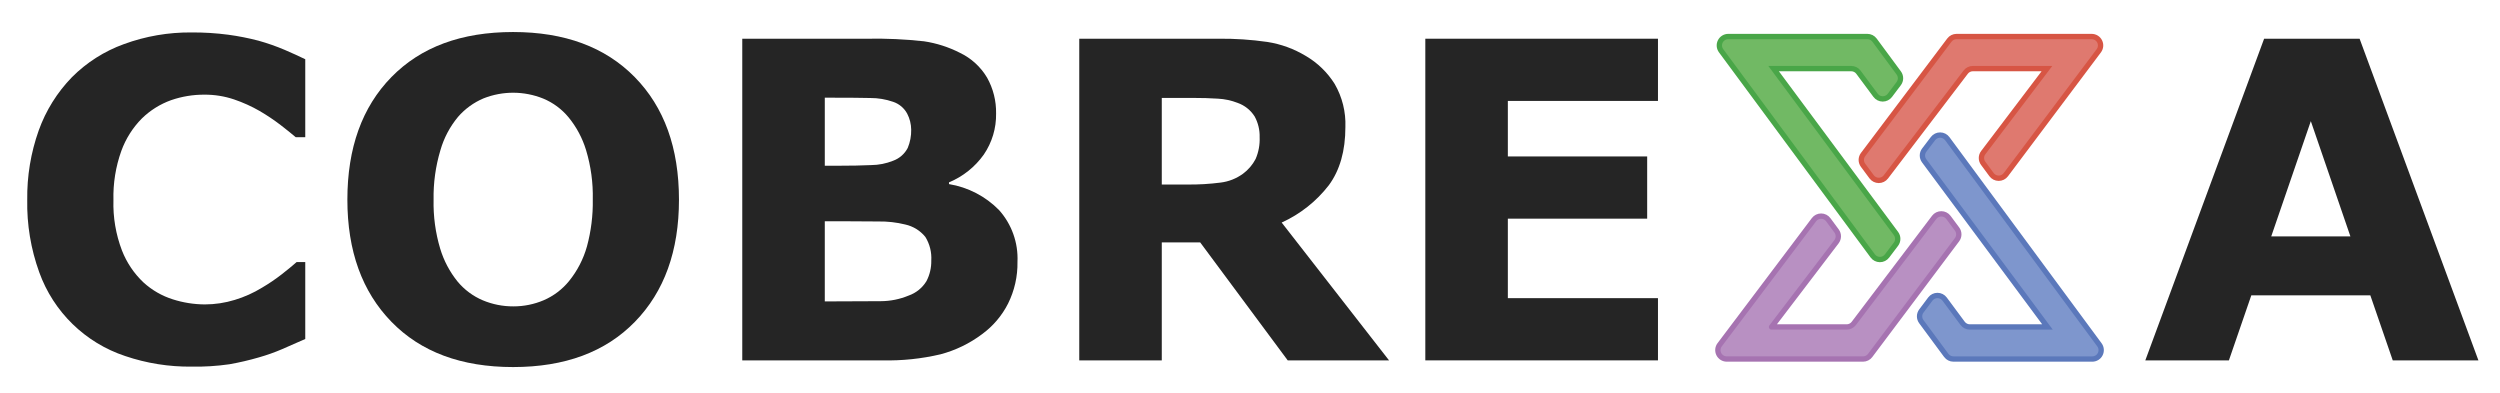
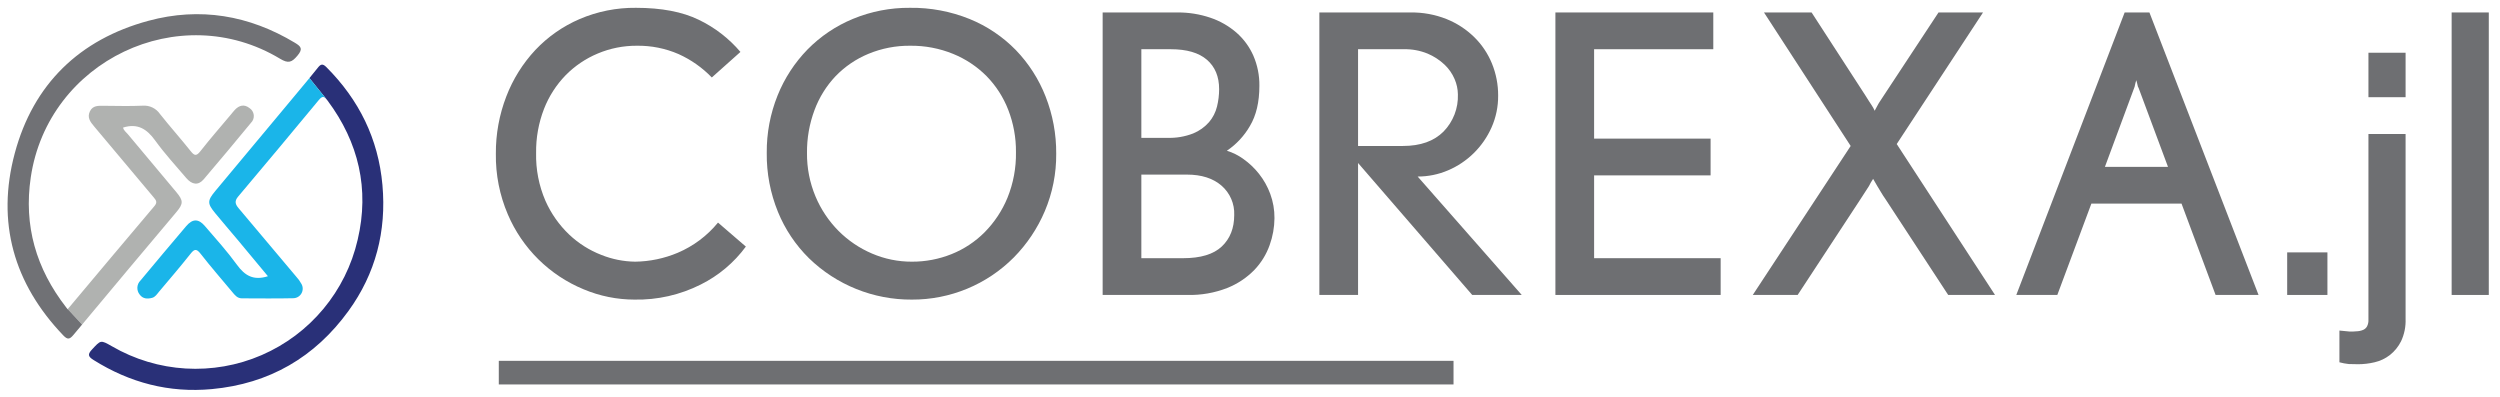
- <svg xmlns="http://www.w3.org/2000/svg" viewBox="0 0 469.024 73.55">
+ <svg xmlns="http://www.w3.org/2000/svg" viewBox="0 0 846.765 134.258">
+   <rect y="-230.836" width="1200.779" height="359.317" style="fill: none" />
  <g>
-     <path d="M35.912,68.784A37.498,37.498,0,0,1,23.49,66.798a25.734,25.734,0,0,1-16.13-15.725,37.821,37.821,0,0,1-2.25-13.576,37.42,37.42,0,0,1,2.148-13.01A27.79,27.79,0,0,1,13.5,14.478a26.445,26.445,0,0,1,9.747-6.201A35.791,35.791,0,0,1,35.952,6.088a50.12,50.12,0,0,1,6.869.426,47.589,47.589,0,0,1,5.654,1.114A40.24,40.24,0,0,1,53.4,9.351q2.208.952,3.87,1.763v14.63H55.486q-1.135-.967-2.857-2.298a37.887,37.887,0,0,0-3.911-2.621,27.158,27.158,0,0,0-4.823-2.178,17.063,17.063,0,0,0-5.552-.887,18.822,18.822,0,0,0-6.241,1.031,15.19,15.19,0,0,0-5.471,3.418,16.773,16.773,0,0,0-3.87,6.106,25.473,25.473,0,0,0-1.479,9.222,24.465,24.465,0,0,0,1.601,9.464,16.478,16.478,0,0,0,4.033,5.985,14.732,14.732,0,0,0,5.512,3.175,20.015,20.015,0,0,0,5.998.951,19.146,19.146,0,0,0,5.613-.847,21.836,21.836,0,0,0,5.127-2.299,33.871,33.871,0,0,0,3.688-2.5q1.702-1.33,2.796-2.298H57.27V63.597q-2.27,1.012-4.336,1.904a35.538,35.538,0,0,1-4.336,1.54,52.304,52.304,0,0,1-5.552,1.297A44.396,44.396,0,0,1,35.912,68.784Z" style="fill: #252525" />
-     <path d="M127.382,37.456q0,14.429-8.268,22.918-8.268,8.492-22.858,8.49-14.55,0-22.817-8.49t-8.268-22.918q0-14.549,8.268-22.999T96.257,6.007q14.508,0,22.817,8.45Q127.381,22.906,127.382,37.456ZM106.754,52.736a18.066,18.066,0,0,0,3.364-6.505,31.626,31.626,0,0,0,1.094-8.815,29.745,29.745,0,0,0-1.256-9.24,17.952,17.952,0,0,0-3.283-6.16,12.291,12.291,0,0,0-4.762-3.525,15.111,15.111,0,0,0-11.186-.041,13.06,13.06,0,0,0-4.802,3.486,17.153,17.153,0,0,0-3.303,6.261,30.468,30.468,0,0,0-1.276,9.261,29.803,29.803,0,0,0,1.236,9.18,18.142,18.142,0,0,0,3.262,6.18,12.457,12.457,0,0,0,4.742,3.526,14.66,14.66,0,0,0,5.714,1.135,14.443,14.443,0,0,0,5.714-1.155A12.504,12.504,0,0,0,106.754,52.736Z" style="fill: #252525" />
-     <path d="M190.888,49.128a16.932,16.932,0,0,1-1.763,7.822,16.131,16.131,0,0,1-4.843,5.714,22.623,22.623,0,0,1-7.842,3.81,43.192,43.192,0,0,1-10.841,1.135H139.256V7.263h23.425a83.326,83.326,0,0,1,10.679.486,21.945,21.945,0,0,1,6.707,2.148,11.885,11.885,0,0,1,5.126,4.681,13.264,13.264,0,0,1,1.682,6.708,13.245,13.245,0,0,1-2.31,7.72,15.135,15.135,0,0,1-6.525,5.208v.324a17.017,17.017,0,0,1,9.382,4.863A13.631,13.631,0,0,1,190.888,49.128ZM170.949,24.325a6.656,6.656,0,0,0-.75-2.999,4.666,4.666,0,0,0-2.654-2.229,12.897,12.897,0,0,0-4.235-.709q-2.533-.06-7.112-.06h-1.459V31.093H157.17q3.687,0,6.282-.121a11.258,11.258,0,0,0,4.093-.81,5.012,5.012,0,0,0,2.756-2.411A8.477,8.477,0,0,0,170.949,24.325Zm3.769,24.56a7.566,7.566,0,0,0-1.113-4.438,6.744,6.744,0,0,0-3.781-2.331,19.718,19.718,0,0,0-5.015-.566q-3.196-.041-6.674-.041H154.738V56.544H155.87q6.552,0,9.383-.04a13.711,13.711,0,0,0,5.218-1.054,6.376,6.376,0,0,0,3.336-2.695A7.997,7.997,0,0,0,174.718,48.885Z" style="fill: #252525" />
-     <path d="M260.596,67.609H241.588L225.17,45.481h-7.209v22.128H202.479V7.263h26.099a60,60,0,0,1,9.201.608,19.858,19.858,0,0,1,7.213,2.634,15.743,15.743,0,0,1,5.41,5.249,15.036,15.036,0,0,1,2.006,8.085q0,6.687-3.1,10.902a23.398,23.398,0,0,1-8.855,7.011ZM236.321,25.743a7.685,7.685,0,0,0-.934-3.891A6.248,6.248,0,0,0,232.186,19.3a11.799,11.799,0,0,0-3.688-.79q-2.109-.142-4.904-.142h-5.633v16.251h4.782a44.736,44.736,0,0,0,6.242-.364,8.949,8.949,0,0,0,4.215-1.662,8.099,8.099,0,0,0,2.371-2.776A9.312,9.312,0,0,0,236.321,25.743Z" style="fill: #252525" />
-     <path d="M311.051,67.609H267.404V7.263H311.051V18.935H282.885v10.416h26.141V41.023H282.885V55.937h28.166Z" style="fill: #252525" />
-     <path d="M464.974,67.609H448.902l-4.204-12.199h-22.331l-4.204,12.199H402.481l22.29-60.346h17.913ZM440.957,44.346l-7.424-21.619-7.426,21.619Z" style="fill: #252525" />
-   </g>
-   <g>
-     <path d="M358.057,57.096l3.773-5.027,1.927-2.567,3.401-4.531a1.671,1.671,0,0,0,.005-1.999l-1.617-2.179a1.671,1.671,0,0,0-2.674-.014l-2.203,2.906-2.557,3.374L354.328,52.05l-6.54,8.629a1.671,1.671,0,0,1-1.332.662H332.357l12.191-15.998a1.671,1.671,0,0,0,.015-2.006l-1.562-2.113a1.671,1.671,0,0,0-2.679-.013l-17.697,23.47A1.671,1.671,0,0,0,323.96,67.357h25.561a1.671,1.671,0,0,0,1.337-.668l1.42-1.893Z" style="fill: #b890c2;stroke: #a673b1;stroke-linejoin: round" />
-     <path d="M362.349,21.981h0l6.44-8.452a1.671,1.671,0,0,1,1.329-.658H384.026l-11.95,15.765a1.671,1.671,0,0,0-.013,2.002l1.567,2.123a1.671,1.671,0,0,0,2.682.011l5.761-7.676L393.755,9.528a1.671,1.671,0,0,0-1.337-2.675H367.06a1.671,1.671,0,0,0-1.335.665l-7.101,9.417-8.971,11.897-.122.162a1.671,1.671,0,0,0-.008,2.002l1.613,2.174a1.671,1.671,0,0,0,2.672.017l4.775-6.266,3.765-4.941" style="fill: #df796f;stroke: #d75544;stroke-miterlimit: 10" />
-     <path d="M365.901,36.782h0L369.58,41.741,384.123,61.34H369.55a1.671,1.671,0,0,1-1.342-.675l-3.381-4.557a1.671,1.671,0,0,0-2.679-.007l-1.684,2.244a1.671,1.671,0,0,0-.007,1.997l4.684,6.338a1.671,1.671,0,0,0,1.344.678H392.531a1.671,1.671,0,0,0,1.345-2.664l-20.588-27.892h0l-3.651-4.947-4.31-5.839a1.671,1.671,0,0,0-2.674-.02l-1.648,2.163a1.671,1.671,0,0,0-.013,2.009Z" style="fill: #7e96cd;stroke: #5b78bb;stroke-miterlimit: 10" />
-     <path d="M350.775,37.17l-3.674-4.951L332.745,12.871h14.572a1.671,1.671,0,0,1,1.342.675l3.218,4.337a1.671,1.671,0,0,0,2.677.01l1.663-2.206a1.671,1.671,0,0,0,.01-1.999l-4.544-6.156a1.671,1.671,0,0,0-1.345-.679h-26.1a1.671,1.671,0,0,0-1.344,2.665L343.35,37.195l3.647,4.934,2.685,3.633,1.035,1.4.604.818.024.033a1.671,1.671,0,0,0,2.676.016l1.674-2.209a1.671,1.671,0,0,0,.01-2.006l-4.93-6.644Z" style="fill: #71b964;stroke: #49a648;stroke-miterlimit: 10" />
+     <g>
+       <path d="M22.948,104.687l-.52-.561c.16.205.308.414.47.619Z" style="fill: none" />
+       <path d="M59.706,65.052c-5.46-6.527-10.944-13.033-16.386-19.575-.617-.742-1.519-1.373-1.619-2.275,4.923-1.53,8.055.508,10.831,4.357,3.215,4.458,6.965,8.534,10.539,12.727,1.983,2.327,4.099,2.57,5.893.477,5.41-6.313,10.715-12.716,16.012-19.125a3.23,3.23,0,0,0-.527-5.074c-1.722-1.331-3.442-.918-4.895.632-.462.493-.875,1.032-1.31,1.551-3.477,4.15-7.048,8.227-10.386,12.486-1.402,1.789-2.065,1.479-3.316-.094-3.369-4.237-6.989-8.274-10.348-12.519A6.499,6.499,0,0,0,48.29,35.795c-4.344.203-8.705.061-13.058.038-1.859-.01-3.794-.177-4.782,1.882-1.018,2.121.179,3.623,1.485,5.168,6.738,7.975,13.415,16.001,20.138,23.989.81.963,1.318,1.645.242,2.913C42.578,81.267,32.92,92.814,22.948,104.687l4.86,5.244Q43.727,90.835,59.75,71.825C62.139,68.976,62.129,67.947,59.706,65.052Z" style="fill: #b0b2b0" />
+       <path d="M22.898,104.746c-.163-.205-.311-.413-.47-.619l-.089-.096.089.096C12.181,90.952,8.005,76.396,10.419,60.073c5.84-39.49,50.328-60.702,84.429-40.183,2.819,1.696,3.967,1.26,5.9-1.042,1.894-2.256,1.284-3.074-.849-4.357C84.376,5.151,67.709,2.333,50.296,7.038,26.9,13.359,11.269,28.521,5.001,51.911-1.255,75.256,4.628,96.043,21.44,113.608c1.448,1.513,2.162,1.361,3.467-.209.964-1.159,1.936-2.311,2.901-3.469l-4.86-5.244Z" style="fill: #707175" />
+       <g>
+         <path d="M110.939,34.057c-.151-.202-.291-.375-.428-.531Z" style="fill: none" />
+         <path d="M129.534,62.655c-1.4-15.661-7.942-28.868-19.013-39.943-1.258-1.258-1.914-.992-2.9.263-.921,1.173-1.87,2.324-2.818,3.476l5.708,7.075c.137.155.277.329.428.531,10.569,14.17,14.242,29.997,10.208,47.132a56.35,56.35,0,0,1-83.28,36.071c-3.828-2.181-3.723-2.083-6.688,1.091-1.58,1.692-1.339,2.428.537,3.602,12.28,7.689,25.559,11.182,40.036,9.838,19.435-1.804,34.874-10.752,46.275-26.466C127.239,92.628,130.931,78.286,129.534,62.655Z" style="fill: #293078" />
+         <path d="M100.25,31.931Q86.602,48.294,72.951,64.655c-2.765,3.327-2.756,4.267-.08,7.524,2.515,3.062,5.115,6.054,7.657,9.094,3.384,4.047,6.748,8.11,10.218,12.285-4.886,1.57-7.831-.219-10.46-3.837-3.345-4.603-7.178-8.858-10.903-13.176-2.163-2.507-4.137-2.501-6.308.037-5.216,6.095-10.335,12.274-15.49,18.422a3.548,3.548,0,0,0-.268,4.773c1.074,1.473,2.632,1.524,4.199,1.108,1.077-.286,1.671-1.278,2.349-2.085,3.545-4.218,7.147-8.393,10.566-12.713,1.305-1.649,1.993-2.095,3.51-.144,3.438,4.422,7.141,8.637,10.72,12.949.875,1.054,1.705,2.155,3.251,2.157,5.804.01,11.611.099,17.413-.038a3.24,3.24,0,0,0,2.799-4.809,12.482,12.482,0,0,0-1.857-2.573Q90.579,82.073,80.844,70.554c-1.153-1.358-1.497-2.418-.193-3.963Q94.395,50.299,107.983,33.877c1.104-1.336,1.721-1.27,2.528-.35l-5.708-7.075Q102.539,29.201,100.25,31.931Z" style="fill: #1ab5e9" />
+       </g>
+     </g>
+     <g style="isolation: isolate">
+       <g style="isolation: isolate">
+         <path d="M237.356,96.364a47.766,47.766,0,0,1-22.479,5.112,44.513,44.513,0,0,1-17.171-3.474,47.66,47.66,0,0,1-25.69-25.362,50.275,50.275,0,0,1-4.064-20.579,52.763,52.763,0,0,1,3.539-19.398,48.421,48.421,0,0,1,9.83-15.729A45.132,45.132,0,0,1,196.33,6.448a47.202,47.202,0,0,1,19.071-3.801q12.976,0,21.299,4.064A42.865,42.865,0,0,1,250.791,17.59l-9.699,8.65a36.485,36.485,0,0,0-11.273-7.93,34.278,34.278,0,0,0-14.156-2.818A33.6,33.6,0,0,0,202.49,18.114a33.219,33.219,0,0,0-10.879,7.34,34.139,34.139,0,0,0-7.34,11.403,39.731,39.731,0,0,0-2.687,14.942,38.618,38.618,0,0,0,3.146,16.188,35.812,35.812,0,0,0,8.06,11.469A33.408,33.408,0,0,0,203.67,86.337a31.878,31.878,0,0,0,11.469,2.294,38.413,38.413,0,0,0,14.418-3.015,35.493,35.493,0,0,0,13.632-10.224l9.438,8.127A42.464,42.464,0,0,1,237.356,96.364Z" style="fill: #6e6f72" />
+         <path d="M357.745,52.061A48.701,48.701,0,0,1,353.879,71.526a50.346,50.346,0,0,1-10.486,15.663,48.407,48.407,0,0,1-34.537,14.287A49.54,49.54,0,0,1,273.99,87.451,46.955,46.955,0,0,1,263.504,71.788a51.371,51.371,0,0,1-3.801-19.988,50.939,50.939,0,0,1,3.67-19.464,47.926,47.926,0,0,1,10.158-15.598,46.435,46.435,0,0,1,15.4-10.355A49.339,49.339,0,0,1,308.2,2.647a52.125,52.125,0,0,1,20.25,3.801,46.307,46.307,0,0,1,15.598,10.486,47.659,47.659,0,0,1,10.093,15.729A51.928,51.928,0,0,1,357.745,52.061Zm-13.632-.524a38.641,38.641,0,0,0-2.621-14.352,33.735,33.735,0,0,0-7.34-11.403,34.119,34.119,0,0,0-11.338-7.537,37.36,37.36,0,0,0-14.483-2.753,36.039,36.039,0,0,0-14.222,2.753,32.971,32.971,0,0,0-11.075,7.537,33.761,33.761,0,0,0-7.144,11.469,40.4,40.4,0,0,0-2.556,14.549,37.127,37.127,0,0,0,2.883,14.745,36.648,36.648,0,0,0,7.799,11.666,35.873,35.873,0,0,0,11.338,7.668,33.914,33.914,0,0,0,13.501,2.752A35.678,35.678,0,0,0,322.29,86.075,33.231,33.231,0,0,0,333.497,78.67a36.305,36.305,0,0,0,7.733-11.666A39.383,39.383,0,0,0,344.113,51.537Z" style="fill: #6e6f72" />
+         <path d="M431.67,73.906a27.449,27.449,0,0,1-1.638,9.124,23.463,23.463,0,0,1-5.178,8.404A26.536,26.536,0,0,1,415.68,97.54a34.803,34.803,0,0,1-13.501,2.363H373.474V4.22h25.297a33.909,33.909,0,0,1,11.142,1.768,26.312,26.312,0,0,1,8.848,5.035,22.391,22.391,0,0,1,5.767,7.851,24.898,24.898,0,0,1,2.032,10.205q0,8.243-3.212,13.607a25.366,25.366,0,0,1-7.799,8.372,18.932,18.932,0,0,1,5.637,2.824,25.616,25.616,0,0,1,5.243,4.988,24.918,24.918,0,0,1,3.801,6.763A23.206,23.206,0,0,1,431.67,73.906ZM412.927,30.185q0-6.366-4.129-9.94t-12.255-3.574h-9.962V46.687h8.782a22.062,22.062,0,0,0,8.781-1.492,14.43,14.43,0,0,0,5.374-3.834,12.858,12.858,0,0,0,2.688-5.262A24.674,24.674,0,0,0,412.927,30.185Zm5.112,42.653a12.49,12.49,0,0,0-4.326-9.979q-4.324-3.718-11.665-3.72H386.581V87.451h14.156q8.912,0,13.107-3.98Q418.037,79.494,418.039,72.838Z" style="fill: #6e6f72" />
+         <path d="M498.649,99.903l-38.667-44.695V99.903H446.874V4.22h30.934a31.732,31.732,0,0,1,12.124,2.228,28.795,28.795,0,0,1,9.372,6.096,26.674,26.674,0,0,1,6.029,8.979A28.408,28.408,0,0,1,507.43,32.401a26.016,26.016,0,0,1-2.228,10.748,28.306,28.306,0,0,1-6.029,8.716,28.017,28.017,0,0,1-8.716,5.833,25.951,25.951,0,0,1-10.289,2.097L515.425,99.903Zm-4.851-67.957a13.435,13.435,0,0,0-1.113-5.157,14.662,14.662,0,0,0-3.408-4.894,19.317,19.317,0,0,0-5.702-3.721,20.072,20.072,0,0,0-8.126-1.502H459.981V49.44h15.204q8.912,0,13.763-4.895A17.144,17.144,0,0,0,493.798,31.946Z" style="fill: #6e6f72" />
+         <path d="M526.826,99.903V4.22h53.477V16.672h-40.37V46.95h39.453V59.402H539.934V87.451H582.795V99.903Z" style="fill: #6e6f72" />
+         <path d="M659.864,99.903,638.5,67.266q-.658-.915-1.312-2.032-.656-1.112-1.311-2.162-.658-1.181-1.441-2.49a23.116,23.116,0,0,0-1.442,2.49q-.656,1.05-1.441,2.228-.787,1.181-1.441,2.229L608.877,99.903H593.673L626.834,49.44l-29.36-45.22h16.122l18.351,28.312c.348.612.721,1.202,1.114,1.77q.589.854.983,1.507a10.752,10.752,0,0,1,.918,1.704q.393-.787.917-1.704a13.665,13.665,0,0,1,.983-1.638c.394-.567.807-1.2,1.245-1.901L656.588,4.22h15.073l-29.23,44.565,33.293,51.118Z" style="fill: #6e6f72" />
+         <path d="M750.434,99.903,738.9,68.97H708.36L696.825,99.903H682.931L719.632,4.22h8.389L764.982,99.903ZM724.35,29.779a2.005,2.005,0,0,1-.327-.852,5.159,5.159,0,0,0-.196-.853c-.089-.348-.177-.655-.263-.917-.088.262-.176.569-.262.917a4.698,4.698,0,0,0-.197.853,2.477,2.477,0,0,1-.196.721l-9.962,26.87h21.365Z" style="fill: #6e6f72" />
+         <path d="M774.681,99.903V85.485h13.632V99.903Z" style="fill: #6e6f72" />
+         <path d="M813.265,115.566a13.772,13.772,0,0,1-3.84,4.719,13.388,13.388,0,0,1-5.163,2.425,24.357,24.357,0,0,1-5.465.655q-2.23,0-3.276-.066a19.631,19.631,0,0,1-3.146-.59v-10.748q2.623.261,3.407.328a14.004,14.004,0,0,0,2.228-.065,7.268,7.268,0,0,0,1.245-.132,5.197,5.197,0,0,0,1.376-.458,2.742,2.742,0,0,0,1.114-1.114,4.463,4.463,0,0,0,.459-2.228V45.377h12.583V108.03A16.373,16.373,0,0,1,813.265,115.566ZM802.205,32.925V17.851h12.583V32.925Z" style="fill: #6e6f72" />
+         <path d="M830.385,99.903V4.22h12.583V99.903Z" style="fill: #6e6f72" />
+       </g>
+     </g>
+     <line x1="168.944" y1="126.215" x2="492.317" y2="126.215" style="fill: none;stroke: #6e6f72;stroke-width: 8px" />
  </g>
</svg>
